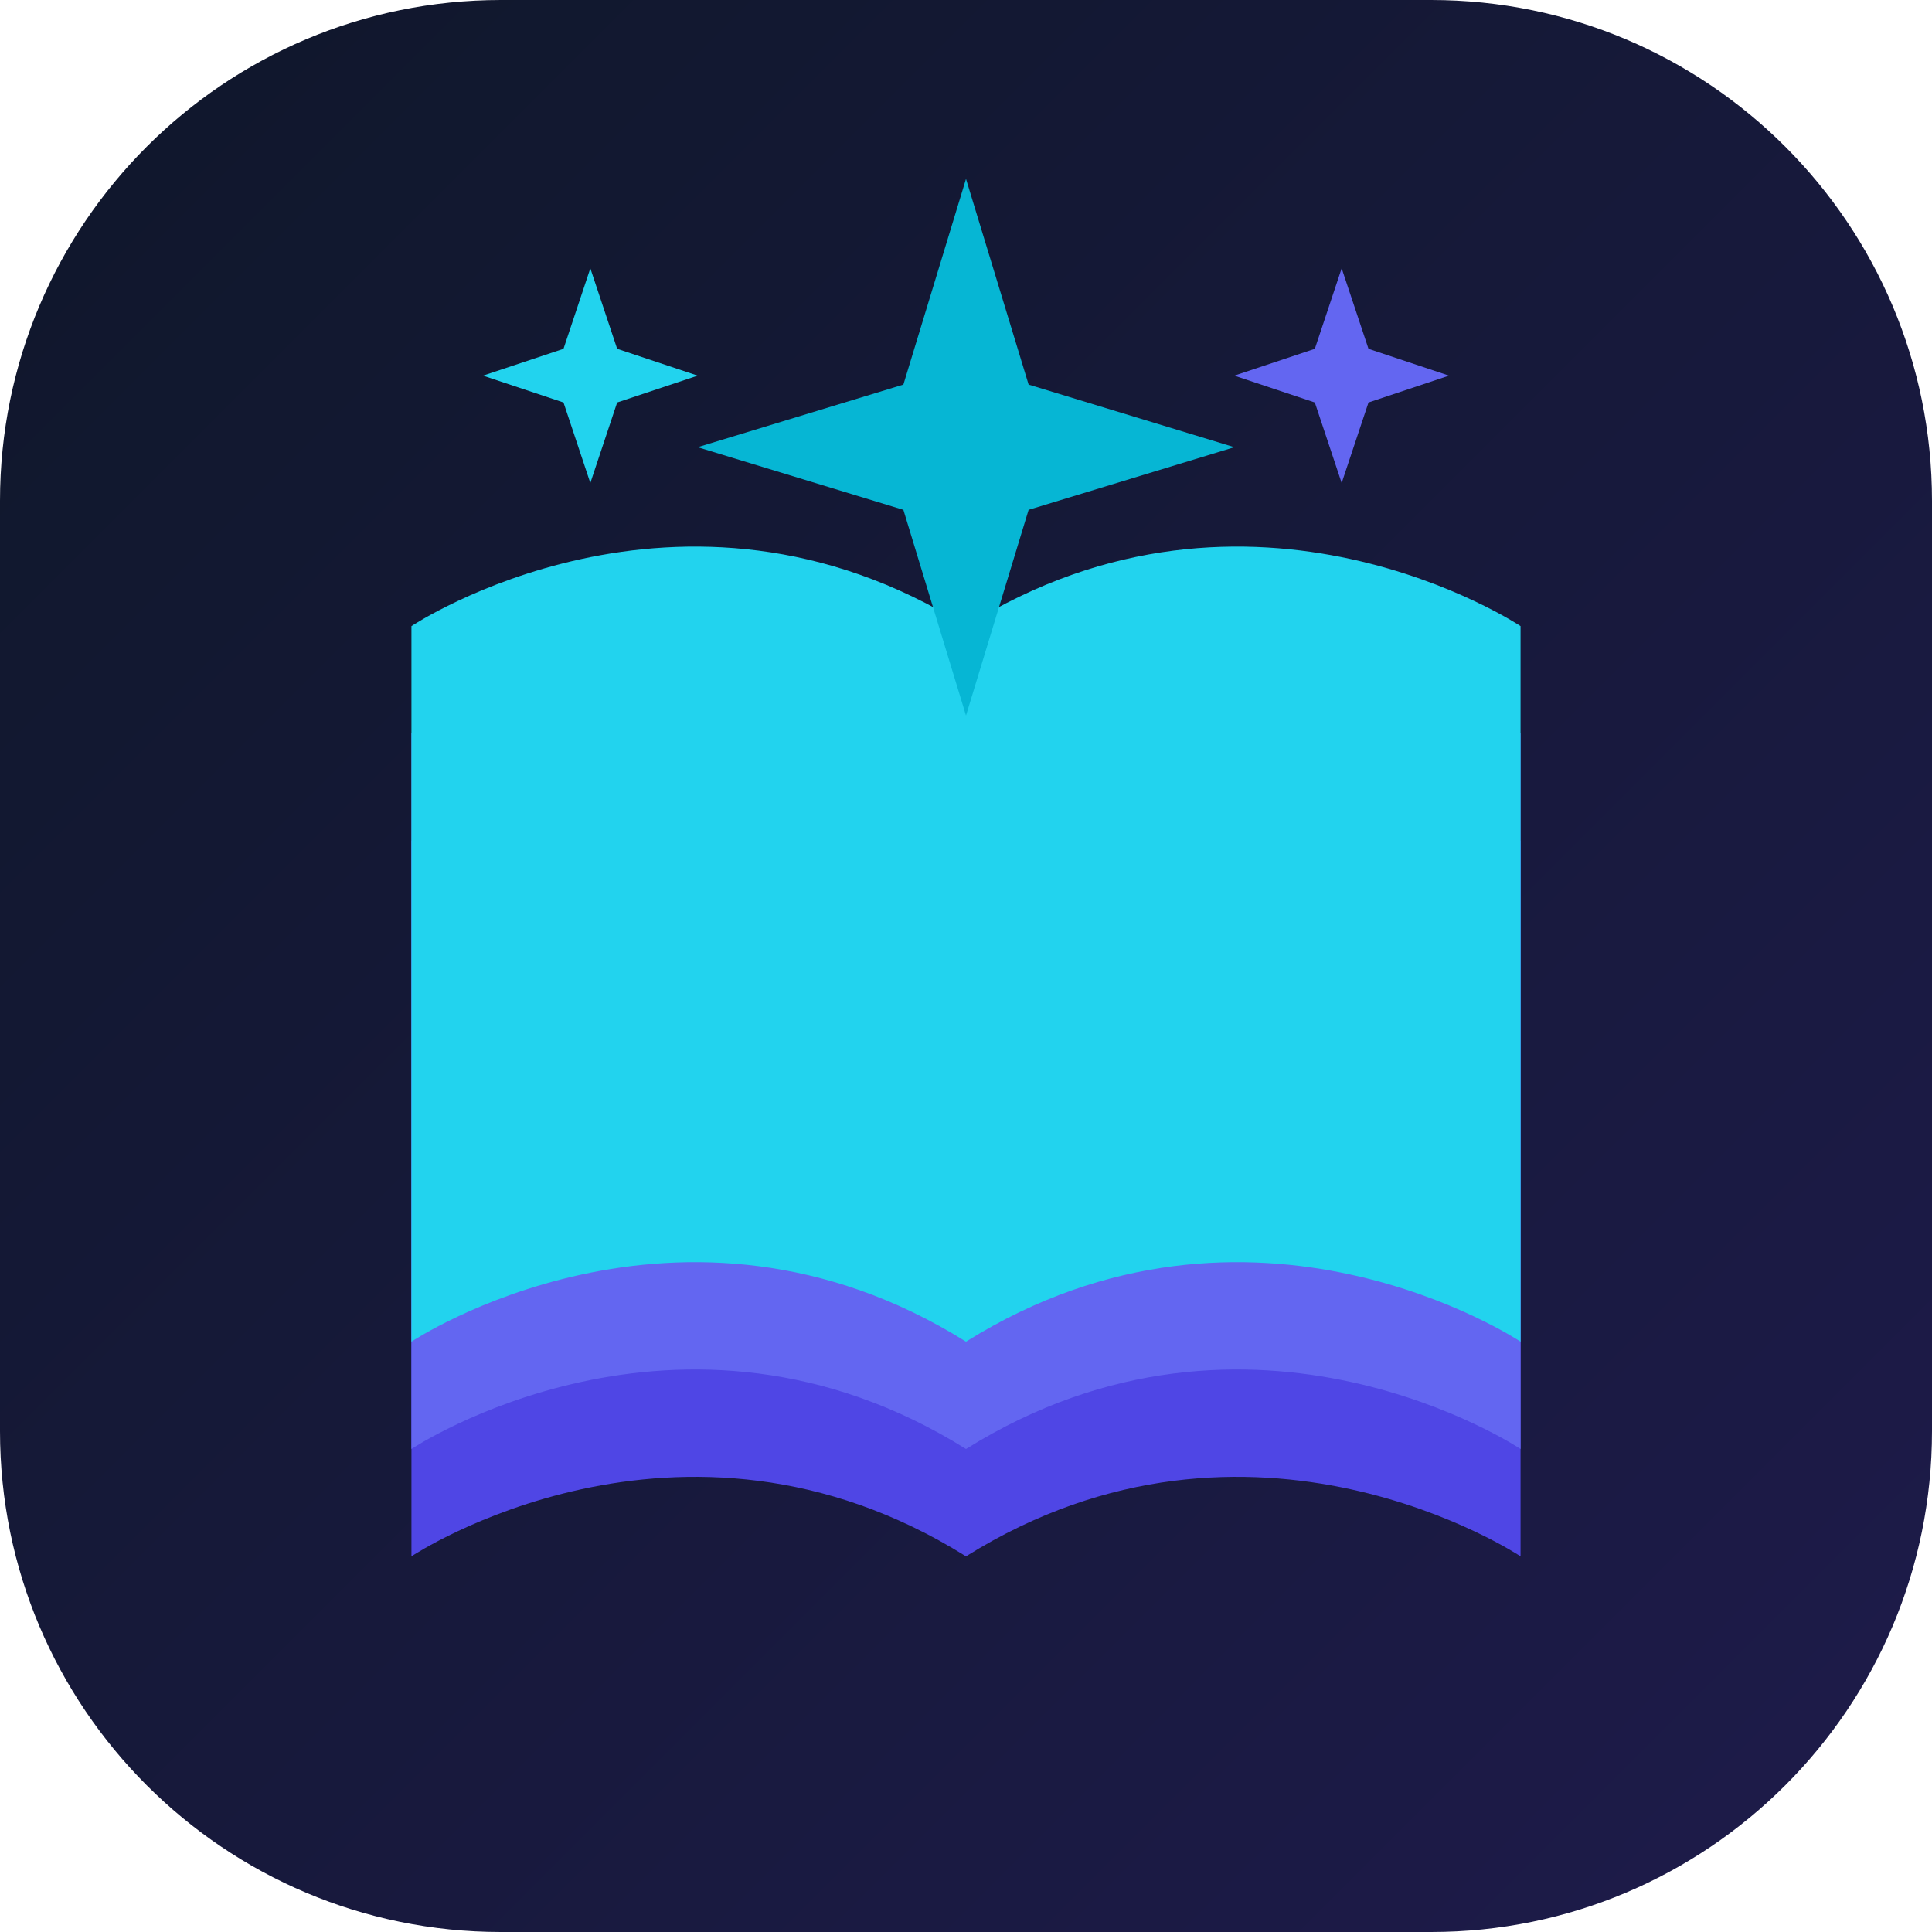
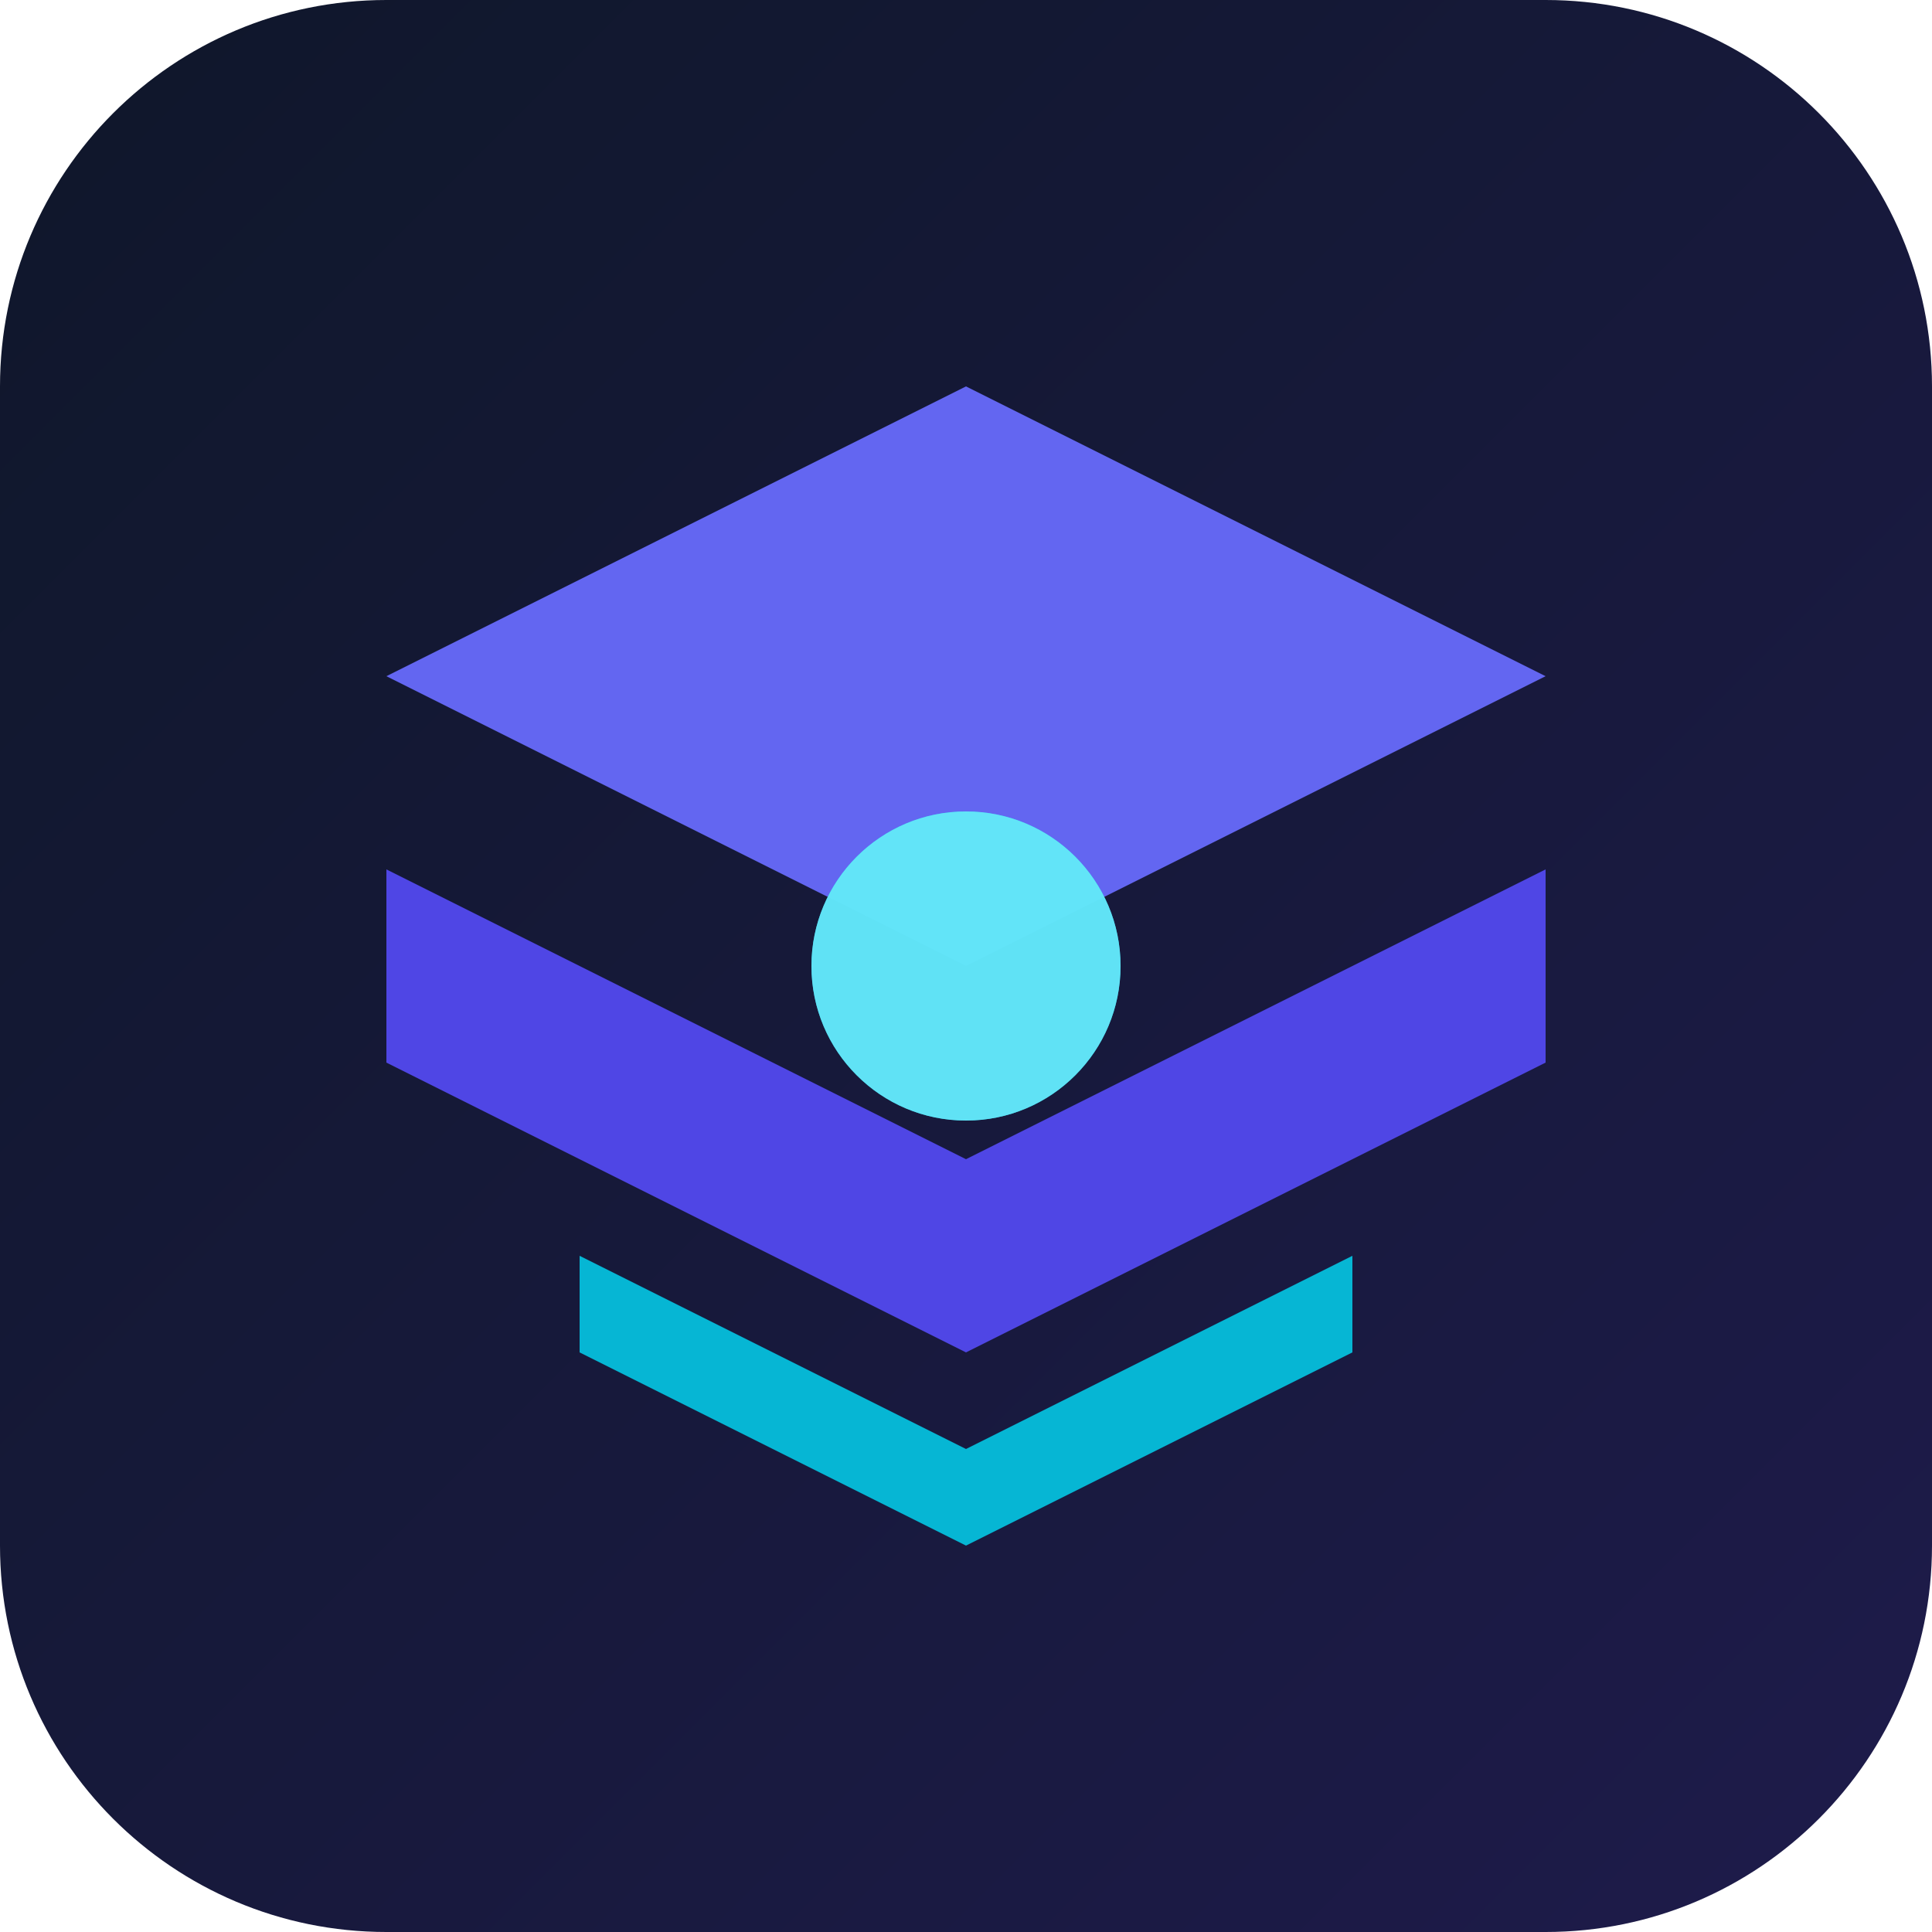
- <svg xmlns="http://www.w3.org/2000/svg" viewBox="0 0 108 108" width="150" height="150">
+ <svg xmlns="http://www.w3.org/2000/svg" viewBox="0 0 100 100" width="150" height="150">
  <defs>
    <linearGradient id="bg" x1="0%" y1="0%" x2="100%" y2="100%">
      <stop offset="0%" stop-color="#0F172A" />
      <stop offset="100%" stop-color="#1E1B4B" />
    </linearGradient>
  </defs>
-   <rect x="0" y="0" width="108" height="108" rx="28" fill="url(#bg)" />
-   <g>
-     <path fill="#4F46E5" d="M 54 47 C 70 37, 85 47, 85 47 L 85 87 C 85 87, 70 77, 54 87 Z" />
-     <path fill="#4F46E5" d="M 54 47 C 38 37, 23 47, 23 47 L 23 87 C 23 87, 38 77, 54 87 Z" />
-     <path fill="#6366F1" d="M 54 41 C 70 31, 85 41, 85 41 L 85 81 C 85 81, 70 71, 54 81 Z" />
-     <path fill="#6366F1" d="M 54 41 C 38 31, 23 41, 23 41 L 23 81 C 23 81, 38 71, 54 81 Z" />
-     <path fill="#22D3EE" d="M 54 35 C 70 25, 85 35, 85 35 L 85 75 C 85 75, 70 65, 54 75 Z" />
-     <path fill="#22D3EE" d="M 54 35 C 38 25, 23 35, 23 35 L 23 75 C 23 75, 38 65, 54 75 Z" />
-     <path fill="#06B6D4" d="M 54 10 L 57.5 21.5 L 69 25 L 57.5 28.5 L 54 40 L 50.5 28.5 L 39 25 L 50.5 21.5 Z" />
-     <path fill="#6366F1" d="M 75 15 L 76.5 19.5 L 81 21 L 76.5 22.5 L 75 27 L 73.5 22.5 L 69 21 L 73.5 19.5 Z" />
-     <path fill="#22D3EE" d="M 33 15 L 34.5 19.5 L 39 21 L 34.5 22.5 L 33 27 L 31.5 22.5 L 27 21 L 31.5 19.5 Z" />
-   </g>
+   <rect x="0" y="0" width="100" height="100" rx="20" fill="url(#bg)" />
+   <path d="M50 20 L80 35 L50 50 L20 35 Z" fill="#6366F1" />
+   <path d="M20 45 L50 60 L80 45 L80 55 L50 70 L20 55 Z" fill="#4F46E5" />
+   <path d="M30 65 L50 75 L70 65 L70 70 L50 80 L30 70 Z" fill="#06B6D4" />
+   <circle cx="50" cy="50" r="8" fill="#22D3EE" opacity="0.8" />
+   <path d="M50 42 A8 8 0 0 0 50 58 A8 8 0 0 0 50 42" fill="#67E8F9" opacity="0.9" />
</svg>
